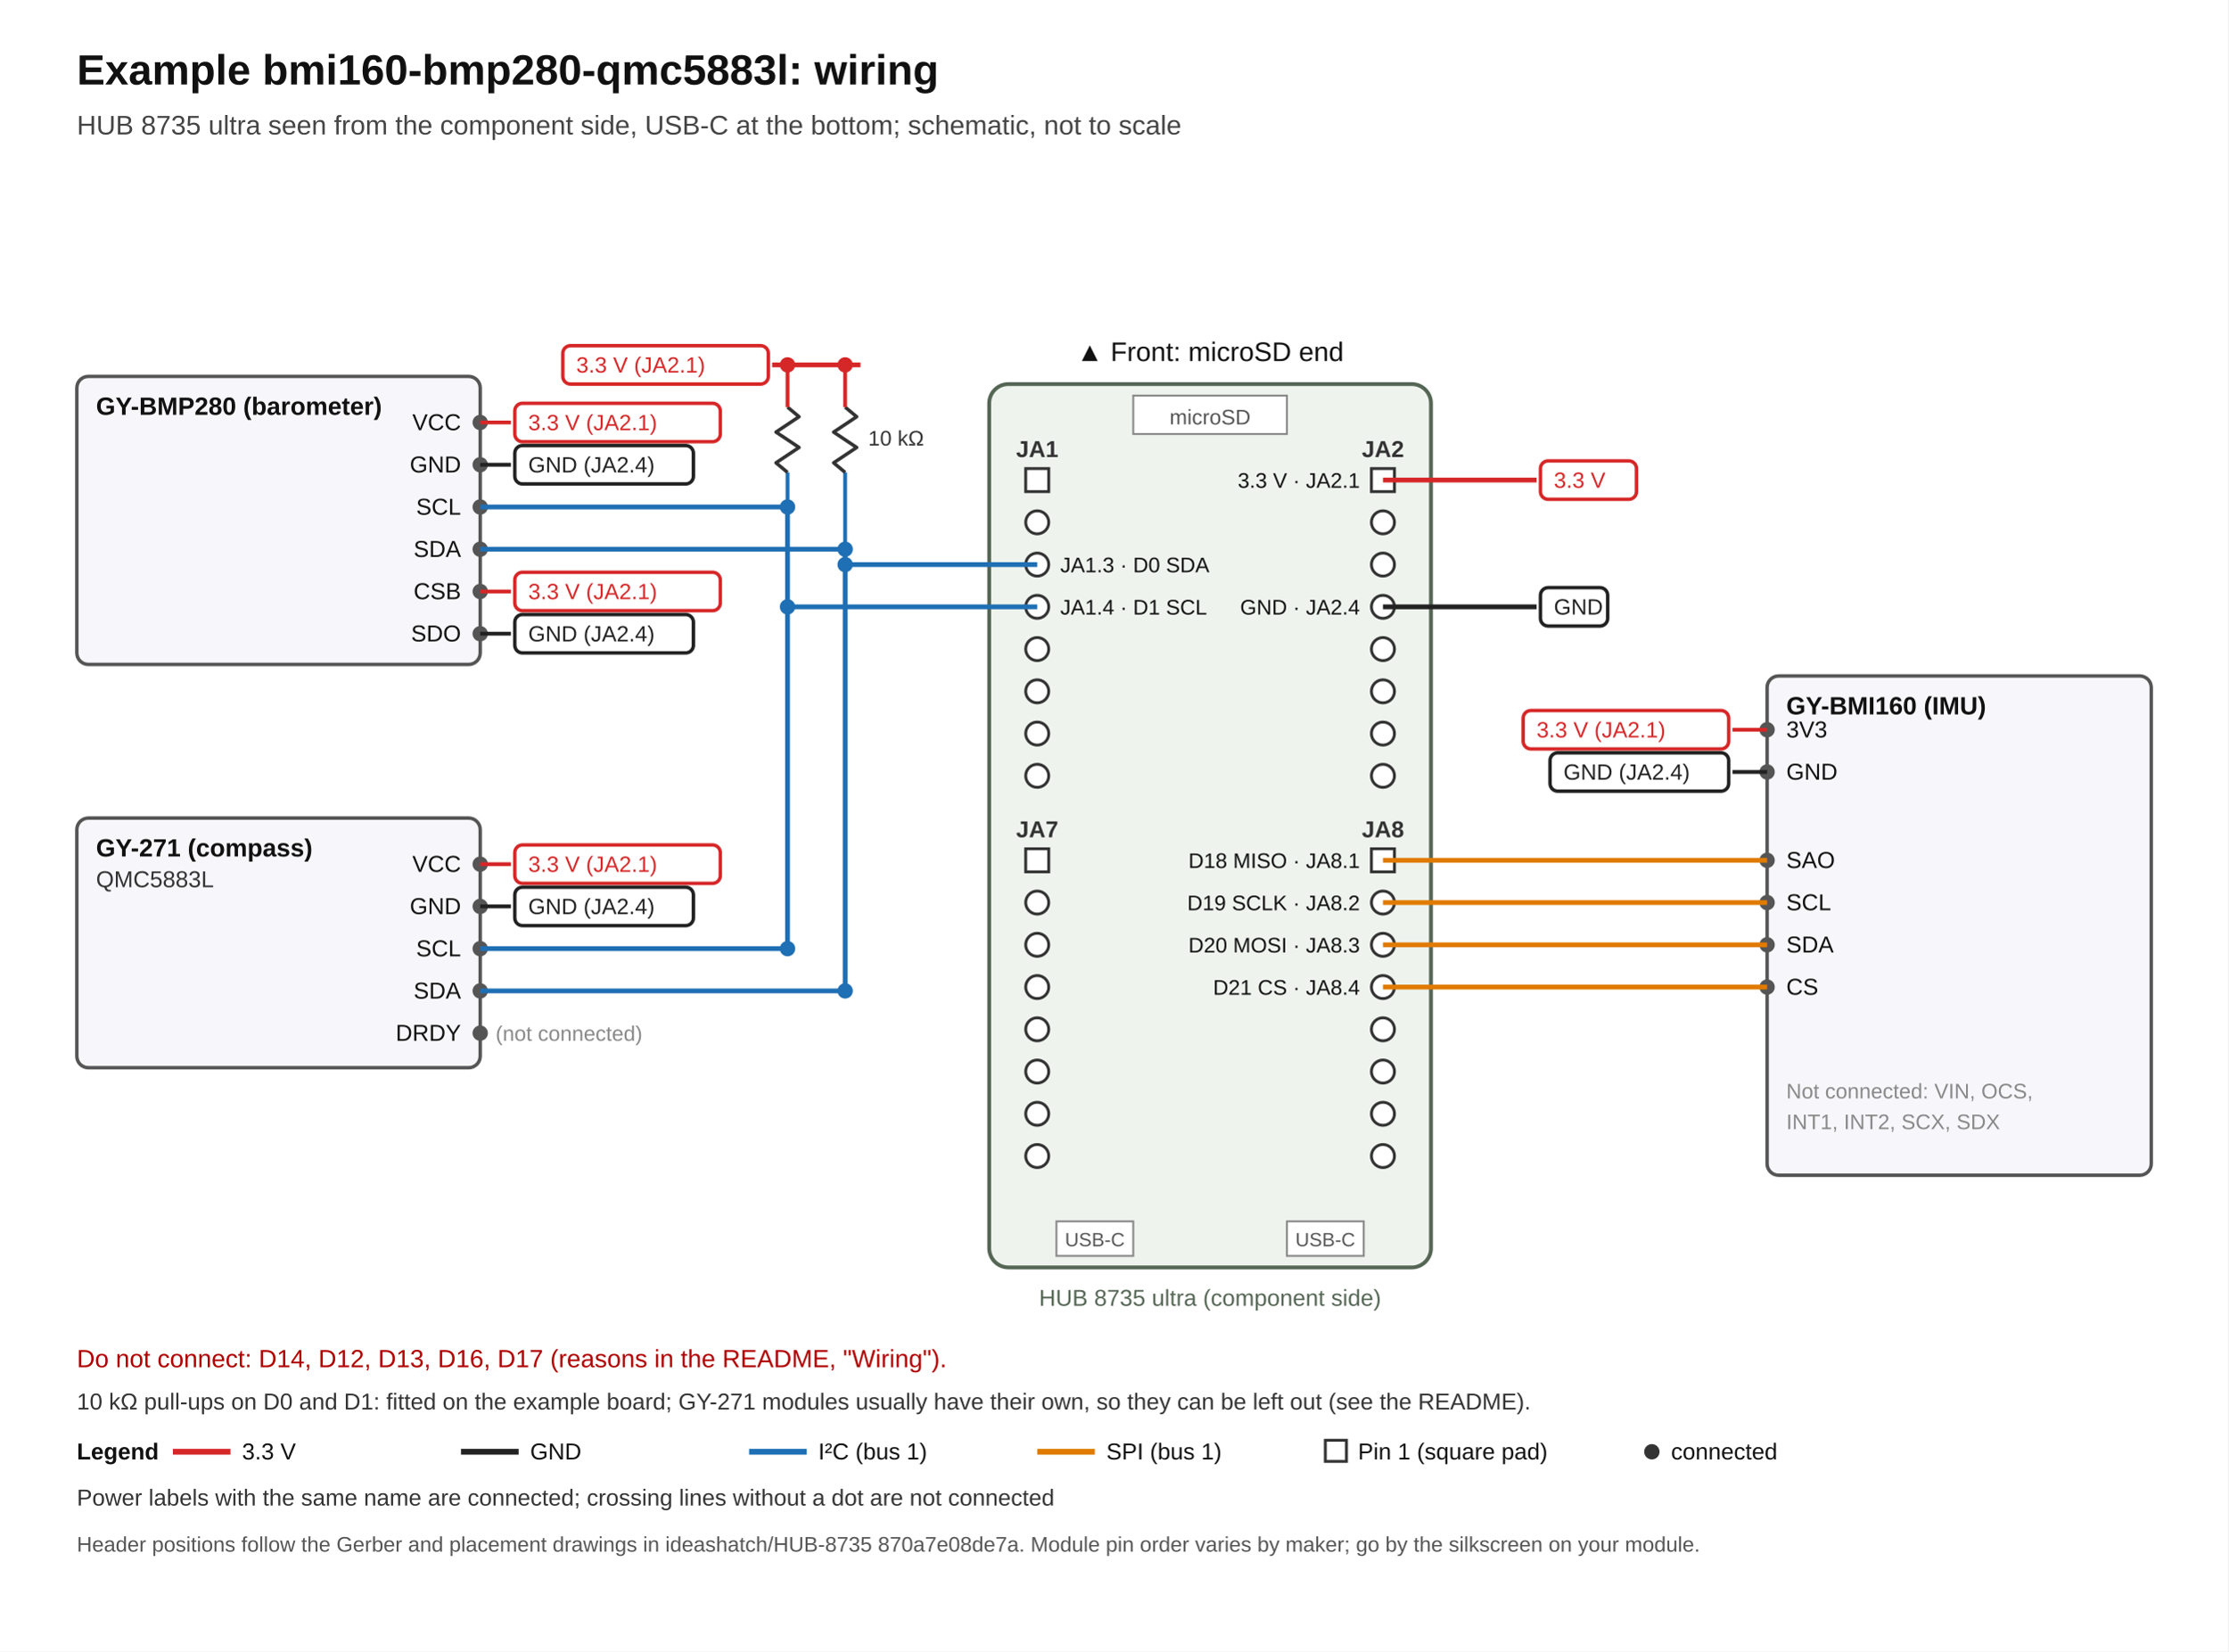
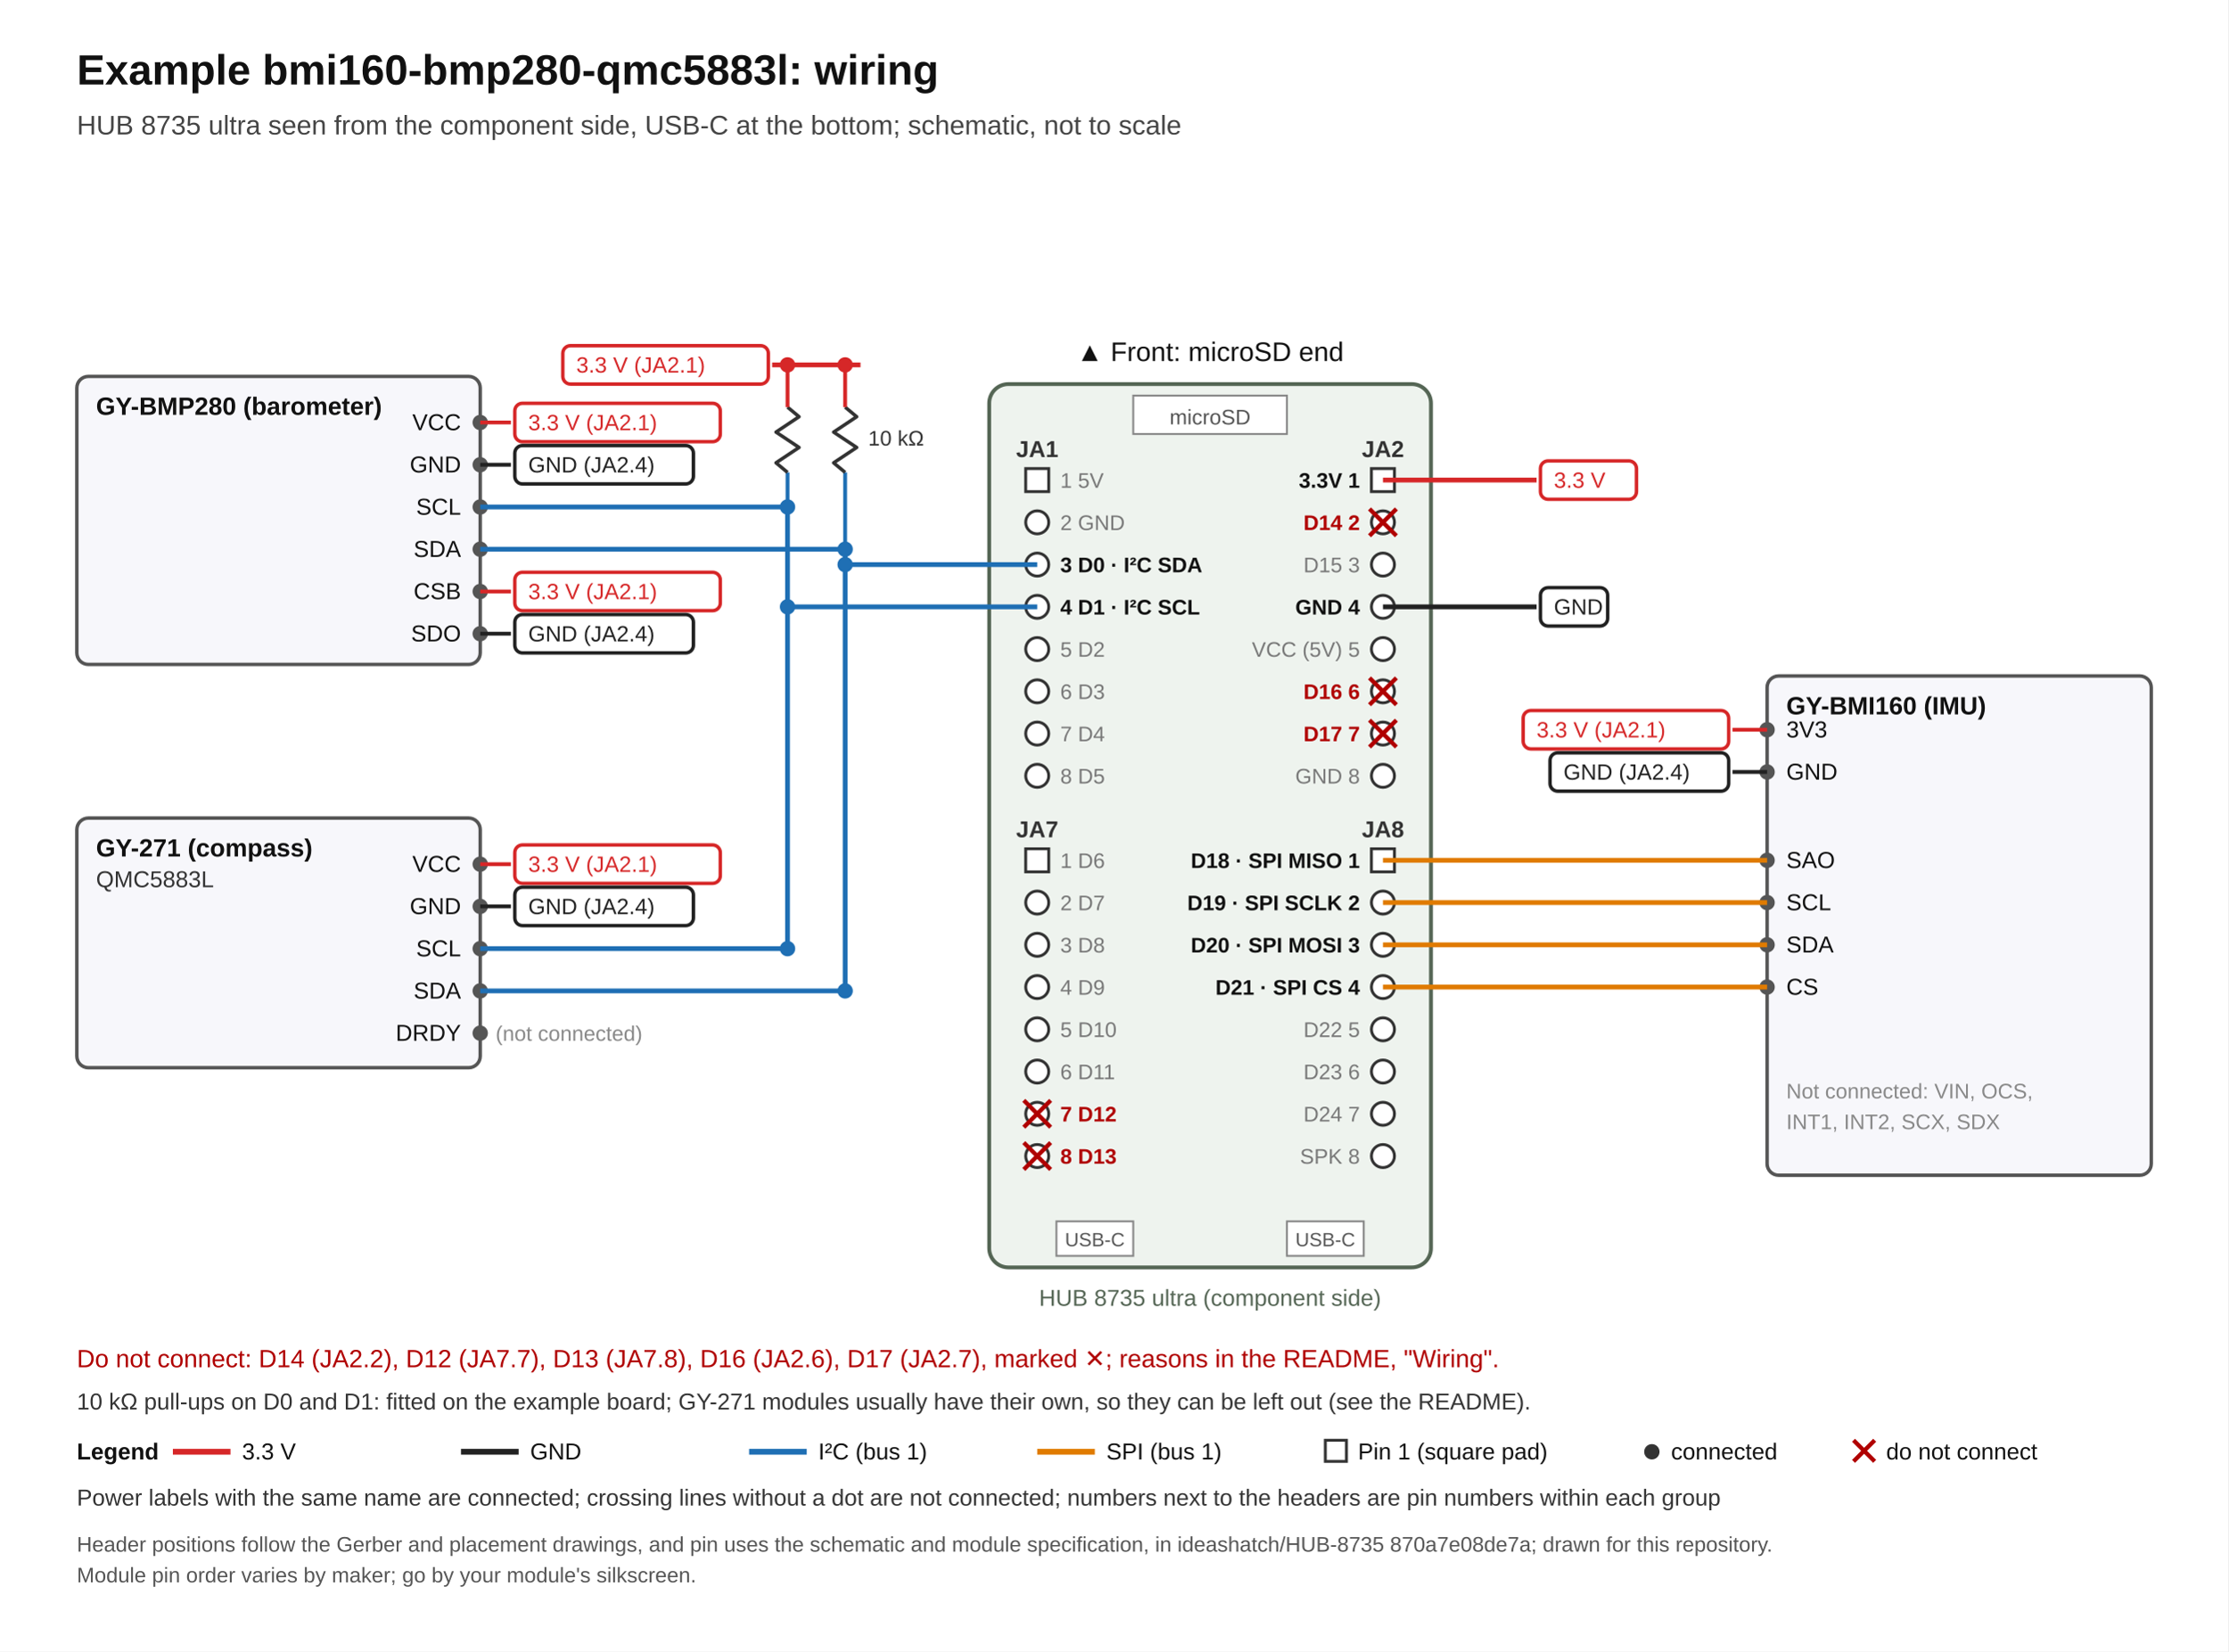
<svg xmlns="http://www.w3.org/2000/svg" width="1160" height="860" viewBox="0 0 1160 860" font-family="'Noto Sans TC','Microsoft JhengHei','PingFang TC','Helvetica Neue',Arial,sans-serif">
  <rect width="1160" height="860" fill="#ffffff" />
  <text x="40" y="44" font-size="22" font-weight="bold" fill="#111">Example bmi160-bmp280-qmc5883l: wiring</text>
  <text x="40" y="70" font-size="14" fill="#444">HUB 8735 ultra seen from the component side, USB-C at the bottom; schematic, not to scale</text>
  <rect x="515" y="200" width="230" height="460" rx="10" fill="#eef3ee" stroke="#556655" stroke-width="2" />
  <text x="630" y="188" font-size="14" text-anchor="middle" fill="#111">▲ Front: microSD end</text>
  <rect x="590" y="206" width="80" height="20" fill="#ffffff" stroke="#888" />
  <text x="630" y="221" font-size="11" text-anchor="middle" fill="#555">microSD</text>
  <rect x="550" y="636" width="40" height="18" fill="#ffffff" stroke="#888" />
  <text x="570" y="649" font-size="10" text-anchor="middle" fill="#555">USB-C</text>
  <rect x="670" y="636" width="40" height="18" fill="#ffffff" stroke="#888" />
  <text x="690" y="649" font-size="10" text-anchor="middle" fill="#555">USB-C</text>
  <text x="630" y="680" font-size="12" text-anchor="middle" fill="#556655">HUB 8735 ultra (component side)</text>
  <rect x="534" y="244" width="12" height="12" fill="#fff" stroke="#333" stroke-width="1.5" />
  <circle cx="540" cy="272" r="6" fill="#fff" stroke="#333" stroke-width="1.5" />
  <circle cx="540" cy="294" r="6" fill="#fff" stroke="#333" stroke-width="1.5" />
  <circle cx="540" cy="316" r="6" fill="#fff" stroke="#333" stroke-width="1.5" />
  <circle cx="540" cy="338" r="6" fill="#fff" stroke="#333" stroke-width="1.5" />
  <circle cx="540" cy="360" r="6" fill="#fff" stroke="#333" stroke-width="1.5" />
  <circle cx="540" cy="382" r="6" fill="#fff" stroke="#333" stroke-width="1.5" />
  <circle cx="540" cy="404" r="6" fill="#fff" stroke="#333" stroke-width="1.5" />
  <text x="540" y="238" font-size="12" font-weight="bold" text-anchor="middle" fill="#333">JA1</text>
  <rect x="534" y="442" width="12" height="12" fill="#fff" stroke="#333" stroke-width="1.5" />
  <circle cx="540" cy="470" r="6" fill="#fff" stroke="#333" stroke-width="1.5" />
  <circle cx="540" cy="492" r="6" fill="#fff" stroke="#333" stroke-width="1.5" />
  <circle cx="540" cy="514" r="6" fill="#fff" stroke="#333" stroke-width="1.5" />
  <circle cx="540" cy="536" r="6" fill="#fff" stroke="#333" stroke-width="1.5" />
  <circle cx="540" cy="558" r="6" fill="#fff" stroke="#333" stroke-width="1.5" />
  <circle cx="540" cy="580" r="6" fill="#fff" stroke="#333" stroke-width="1.5" />
  <circle cx="540" cy="602" r="6" fill="#fff" stroke="#333" stroke-width="1.5" />
  <text x="540" y="436" font-size="12" font-weight="bold" text-anchor="middle" fill="#333">JA7</text>
  <rect x="714" y="244" width="12" height="12" fill="#fff" stroke="#333" stroke-width="1.5" />
  <circle cx="720" cy="272" r="6" fill="#fff" stroke="#333" stroke-width="1.5" />
  <circle cx="720" cy="294" r="6" fill="#fff" stroke="#333" stroke-width="1.5" />
  <circle cx="720" cy="316" r="6" fill="#fff" stroke="#333" stroke-width="1.5" />
  <circle cx="720" cy="338" r="6" fill="#fff" stroke="#333" stroke-width="1.5" />
  <circle cx="720" cy="360" r="6" fill="#fff" stroke="#333" stroke-width="1.5" />
  <circle cx="720" cy="382" r="6" fill="#fff" stroke="#333" stroke-width="1.5" />
  <circle cx="720" cy="404" r="6" fill="#fff" stroke="#333" stroke-width="1.5" />
  <text x="720" y="238" font-size="12" font-weight="bold" text-anchor="middle" fill="#333">JA2</text>
  <rect x="714" y="442" width="12" height="12" fill="#fff" stroke="#333" stroke-width="1.5" />
  <circle cx="720" cy="470" r="6" fill="#fff" stroke="#333" stroke-width="1.5" />
  <circle cx="720" cy="492" r="6" fill="#fff" stroke="#333" stroke-width="1.5" />
  <circle cx="720" cy="514" r="6" fill="#fff" stroke="#333" stroke-width="1.5" />
  <circle cx="720" cy="536" r="6" fill="#fff" stroke="#333" stroke-width="1.5" />
  <circle cx="720" cy="558" r="6" fill="#fff" stroke="#333" stroke-width="1.5" />
  <circle cx="720" cy="580" r="6" fill="#fff" stroke="#333" stroke-width="1.5" />
  <circle cx="720" cy="602" r="6" fill="#fff" stroke="#333" stroke-width="1.5" />
  <text x="720" y="436" font-size="12" font-weight="bold" text-anchor="middle" fill="#333">JA8</text>
-   <text x="552" y="298" font-size="11" fill="#111">JA1.3 · D0 SDA</text>
-   <text x="552" y="320" font-size="11" fill="#111">JA1.4 · D1 SCL</text>
-   <text x="708" y="254" font-size="11" text-anchor="end" fill="#111">3.3 V · JA2.1</text>
-   <text x="708" y="320" font-size="11" text-anchor="end" fill="#111">GND · JA2.4</text>
-   <text x="708" y="452" font-size="11" text-anchor="end" fill="#111">D18 MISO · JA8.1</text>
-   <text x="708" y="474" font-size="11" text-anchor="end" fill="#111">D19 SCLK · JA8.2</text>
-   <text x="708" y="496" font-size="11" text-anchor="end" fill="#111">D20 MOSI · JA8.3</text>
-   <text x="708" y="518" font-size="11" text-anchor="end" fill="#111">D21 CS · JA8.4</text>
+   <text x="552" y="254" font-size="11" font-weight="normal" fill="#777">1  5V</text>
+   <text x="552" y="276" font-size="11" font-weight="normal" fill="#777">2  GND</text>
+   <text x="552" y="298" font-size="11" font-weight="bold" fill="#111">3  D0 · I²C SDA</text>
+   <text x="552" y="320" font-size="11" font-weight="bold" fill="#111">4  D1 · I²C SCL</text>
+   <text x="552" y="342" font-size="11" font-weight="normal" fill="#777">5  D2</text>
+   <text x="552" y="364" font-size="11" font-weight="normal" fill="#777">6  D3</text>
+   <text x="552" y="386" font-size="11" font-weight="normal" fill="#777">7  D4</text>
+   <text x="552" y="408" font-size="11" font-weight="normal" fill="#777">8  D5</text>
+   <text x="552" y="452" font-size="11" font-weight="normal" fill="#777">1  D6</text>
+   <text x="552" y="474" font-size="11" font-weight="normal" fill="#777">2  D7</text>
+   <text x="552" y="496" font-size="11" font-weight="normal" fill="#777">3  D8</text>
+   <text x="552" y="518" font-size="11" font-weight="normal" fill="#777">4  D9</text>
+   <text x="552" y="540" font-size="11" font-weight="normal" fill="#777">5  D10</text>
+   <text x="552" y="562" font-size="11" font-weight="normal" fill="#777">6  D11</text>
+   <text x="552" y="584" font-size="11" font-weight="bold" fill="#b00000">7  D12</text>
+   <path d="M533 573 L547 587 M533 587 L547 573" stroke="#b00000" stroke-width="2.2" />
+   <text x="552" y="606" font-size="11" font-weight="bold" fill="#b00000">8  D13</text>
+   <path d="M533 595 L547 609 M533 609 L547 595" stroke="#b00000" stroke-width="2.2" />
+   <text x="708" y="254" font-size="11" font-weight="bold" text-anchor="end" fill="#111">3.3V  1</text>
+   <text x="708" y="276" font-size="11" font-weight="bold" text-anchor="end" fill="#b00000">D14  2</text>
+   <path d="M713 265 L727 279 M713 279 L727 265" stroke="#b00000" stroke-width="2.2" />
+   <text x="708" y="298" font-size="11" font-weight="normal" text-anchor="end" fill="#777">D15  3</text>
+   <text x="708" y="320" font-size="11" font-weight="bold" text-anchor="end" fill="#111">GND  4</text>
+   <text x="708" y="342" font-size="11" font-weight="normal" text-anchor="end" fill="#777">VCC (5V)  5</text>
+   <text x="708" y="364" font-size="11" font-weight="bold" text-anchor="end" fill="#b00000">D16  6</text>
+   <path d="M713 353 L727 367 M713 367 L727 353" stroke="#b00000" stroke-width="2.2" />
+   <text x="708" y="386" font-size="11" font-weight="bold" text-anchor="end" fill="#b00000">D17  7</text>
+   <path d="M713 375 L727 389 M713 389 L727 375" stroke="#b00000" stroke-width="2.2" />
+   <text x="708" y="408" font-size="11" font-weight="normal" text-anchor="end" fill="#777">GND  8</text>
+   <text x="708" y="452" font-size="11" font-weight="bold" text-anchor="end" fill="#111">D18 · SPI MISO  1</text>
+   <text x="708" y="474" font-size="11" font-weight="bold" text-anchor="end" fill="#111">D19 · SPI SCLK  2</text>
+   <text x="708" y="496" font-size="11" font-weight="bold" text-anchor="end" fill="#111">D20 · SPI MOSI  3</text>
+   <text x="708" y="518" font-size="11" font-weight="bold" text-anchor="end" fill="#111">D21 · SPI CS  4</text>
+   <text x="708" y="540" font-size="11" font-weight="normal" text-anchor="end" fill="#777">D22  5</text>
+   <text x="708" y="562" font-size="11" font-weight="normal" text-anchor="end" fill="#777">D23  6</text>
+   <text x="708" y="584" font-size="11" font-weight="normal" text-anchor="end" fill="#777">D24  7</text>
+   <text x="708" y="606" font-size="11" font-weight="normal" text-anchor="end" fill="#777">SPK  8</text>
  <polyline points="720,250 800,250" fill="none" stroke="#d62728" stroke-width="2.5" stroke-linejoin="round" />
  <rect x="802" y="240" width="50" height="20" rx="4" fill="#fff" stroke="#d62728" stroke-width="1.8" />
  <text x="809" y="254" font-size="11.5" fill="#d62728">3.3 V</text>
  <polyline points="720,316 800,316" fill="none" stroke="#222222" stroke-width="2.5" stroke-linejoin="round" />
  <rect x="802" y="306" width="35" height="20" rx="4" fill="#fff" stroke="#222222" stroke-width="1.8" />
  <text x="809" y="320" font-size="11.5" fill="#222222">GND</text>
  <rect x="40" y="196" width="210" height="150" rx="6" fill="#f7f7fb" stroke="#555" stroke-width="1.8" />
  <text x="50" y="216" font-size="13" font-weight="bold" fill="#111">GY-BMP280 (barometer)</text>
  <circle cx="250" cy="220" r="4" fill="#555" />
  <text x="240" y="224" font-size="12" text-anchor="end" fill="#111">VCC</text>
  <circle cx="250" cy="242" r="4" fill="#555" />
  <text x="240" y="246" font-size="12" text-anchor="end" fill="#111">GND</text>
  <circle cx="250" cy="264" r="4" fill="#555" />
  <text x="240" y="268" font-size="12" text-anchor="end" fill="#111">SCL</text>
  <circle cx="250" cy="286" r="4" fill="#555" />
  <text x="240" y="290" font-size="12" text-anchor="end" fill="#111">SDA</text>
  <circle cx="250" cy="308" r="4" fill="#555" />
  <text x="240" y="312" font-size="12" text-anchor="end" fill="#111">CSB</text>
  <circle cx="250" cy="330" r="4" fill="#555" />
  <text x="240" y="334" font-size="12" text-anchor="end" fill="#111">SDO</text>
  <rect x="40" y="426" width="210" height="130" rx="6" fill="#f7f7fb" stroke="#555" stroke-width="1.8" />
  <text x="50" y="446" font-size="13" font-weight="bold" fill="#111">GY-271 (compass)</text>
  <text x="50" y="462" font-size="12" fill="#333">QMC5883L</text>
  <circle cx="250" cy="450" r="4" fill="#555" />
  <text x="240" y="454" font-size="12" text-anchor="end" fill="#111">VCC</text>
  <circle cx="250" cy="472" r="4" fill="#555" />
  <text x="240" y="476" font-size="12" text-anchor="end" fill="#111">GND</text>
  <circle cx="250" cy="494" r="4" fill="#555" />
  <text x="240" y="498" font-size="12" text-anchor="end" fill="#111">SCL</text>
  <circle cx="250" cy="516" r="4" fill="#555" />
  <text x="240" y="520" font-size="12" text-anchor="end" fill="#111">SDA</text>
  <circle cx="250" cy="538" r="4" fill="#555" />
  <text x="240" y="542" font-size="12" text-anchor="end" fill="#111">DRDY</text>
  <polyline points="410,264 410,494" fill="none" stroke="#1f6fb4" stroke-width="2.5" stroke-linejoin="round" />
  <polyline points="440,286 440,516" fill="none" stroke="#1f6fb4" stroke-width="2.5" stroke-linejoin="round" />
  <polyline points="250,264 410,264" fill="none" stroke="#1f6fb4" stroke-width="2.5" stroke-linejoin="round" />
  <polyline points="250,286 440,286" fill="none" stroke="#1f6fb4" stroke-width="2.5" stroke-linejoin="round" />
  <polyline points="250,494 410,494" fill="none" stroke="#1f6fb4" stroke-width="2.5" stroke-linejoin="round" />
  <polyline points="250,516 440,516" fill="none" stroke="#1f6fb4" stroke-width="2.5" stroke-linejoin="round" />
  <polyline points="540,294 440,294" fill="none" stroke="#1f6fb4" stroke-width="2.5" stroke-linejoin="round" />
  <circle cx="440" cy="294" r="4" fill="#1f6fb4" />
  <polyline points="540,316 410,316" fill="none" stroke="#1f6fb4" stroke-width="2.5" stroke-linejoin="round" />
  <circle cx="410" cy="316" r="4" fill="#1f6fb4" />
  <circle cx="410" cy="264" r="4" fill="#1f6fb4" />
  <circle cx="440" cy="286" r="4" fill="#1f6fb4" />
  <circle cx="410" cy="494" r="4" fill="#1f6fb4" />
  <circle cx="440" cy="516" r="4" fill="#1f6fb4" />
  <polyline points="410,264 410,246" fill="none" stroke="#1f6fb4" stroke-width="2" stroke-linejoin="round" />
  <polyline points="410,246 404,241 416,233 404,225 416,217 410,212" fill="none" stroke="#333" stroke-width="1.8" stroke-linejoin="round" />
  <polyline points="410,212 410,190" fill="none" stroke="#d62728" stroke-width="2" stroke-linejoin="round" />
  <polyline points="440,286 440,246" fill="none" stroke="#1f6fb4" stroke-width="2" stroke-linejoin="round" />
  <polyline points="440,246 434,241 446,233 434,225 446,217 440,212" fill="none" stroke="#333" stroke-width="1.8" stroke-linejoin="round" />
  <polyline points="440,212 440,190" fill="none" stroke="#d62728" stroke-width="2" stroke-linejoin="round" />
  <polyline points="402,190 448,190" fill="none" stroke="#d62728" stroke-width="2.5" stroke-linejoin="round" />
  <circle cx="410" cy="190" r="4" fill="#d62728" />
  <circle cx="440" cy="190" r="4" fill="#d62728" />
  <text x="452" y="232" font-size="11" fill="#333">10 kΩ</text>
  <rect x="293" y="180" width="107" height="20" rx="4" fill="#fff" stroke="#d62728" stroke-width="1.8" />
  <text x="300" y="194" font-size="11.5" fill="#d62728">3.3 V (JA2.1)</text>
  <polyline points="250,220 266,220" fill="none" stroke="#d62728" stroke-width="2" stroke-linejoin="round" />
  <rect x="268" y="210" width="107" height="20" rx="4" fill="#fff" stroke="#d62728" stroke-width="1.8" />
  <text x="275" y="224" font-size="11.5" fill="#d62728">3.3 V (JA2.1)</text>
  <polyline points="250,242 266,242" fill="none" stroke="#222222" stroke-width="2" stroke-linejoin="round" />
  <rect x="268" y="232" width="93" height="20" rx="4" fill="#fff" stroke="#222222" stroke-width="1.8" />
  <text x="275" y="246" font-size="11.5" fill="#222222">GND (JA2.4)</text>
  <polyline points="250,308 266,308" fill="none" stroke="#d62728" stroke-width="2" stroke-linejoin="round" />
  <rect x="268" y="298" width="107" height="20" rx="4" fill="#fff" stroke="#d62728" stroke-width="1.8" />
  <text x="275" y="312" font-size="11.5" fill="#d62728">3.3 V (JA2.1)</text>
  <polyline points="250,330 266,330" fill="none" stroke="#222222" stroke-width="2" stroke-linejoin="round" />
  <rect x="268" y="320" width="93" height="20" rx="4" fill="#fff" stroke="#222222" stroke-width="1.8" />
  <text x="275" y="334" font-size="11.5" fill="#222222">GND (JA2.4)</text>
  <polyline points="250,450 266,450" fill="none" stroke="#d62728" stroke-width="2" stroke-linejoin="round" />
  <rect x="268" y="440" width="107" height="20" rx="4" fill="#fff" stroke="#d62728" stroke-width="1.8" />
  <text x="275" y="454" font-size="11.5" fill="#d62728">3.3 V (JA2.1)</text>
  <polyline points="250,472 266,472" fill="none" stroke="#222222" stroke-width="2" stroke-linejoin="round" />
  <rect x="268" y="462" width="93" height="20" rx="4" fill="#fff" stroke="#222222" stroke-width="1.8" />
  <text x="275" y="476" font-size="11.5" fill="#222222">GND (JA2.4)</text>
  <text x="258" y="542" font-size="11" fill="#888888">(not connected)</text>
  <rect x="920" y="352" width="200" height="260" rx="6" fill="#f7f7fb" stroke="#555" stroke-width="1.8" />
  <text x="930" y="372" font-size="13" font-weight="bold" fill="#111">GY-BMI160 (IMU)</text>
  <circle cx="920" cy="380" r="4" fill="#555" />
  <text x="930" y="384" font-size="12" fill="#111">3V3</text>
  <circle cx="920" cy="402" r="4" fill="#555" />
  <text x="930" y="406" font-size="12" fill="#111">GND</text>
  <circle cx="920" cy="448" r="4" fill="#555" />
  <text x="930" y="452" font-size="12" fill="#111">SAO</text>
  <circle cx="920" cy="470" r="4" fill="#555" />
  <text x="930" y="474" font-size="12" fill="#111">SCL</text>
  <circle cx="920" cy="492" r="4" fill="#555" />
  <text x="930" y="496" font-size="12" fill="#111">SDA</text>
  <circle cx="920" cy="514" r="4" fill="#555" />
  <text x="930" y="518" font-size="12" fill="#111">CS</text>
  <text x="930" y="572" font-size="11" fill="#888888">Not connected: VIN, OCS,</text>
  <text x="930" y="588" font-size="11" fill="#888888">INT1, INT2, SCX, SDX</text>
  <polyline points="920,380 902,380" fill="none" stroke="#d62728" stroke-width="2" stroke-linejoin="round" />
  <rect x="793" y="370" width="107" height="20" rx="4" fill="#fff" stroke="#d62728" stroke-width="1.8" />
  <text x="800" y="384" font-size="11.5" fill="#d62728">3.3 V (JA2.1)</text>
  <polyline points="920,402 902,402" fill="none" stroke="#222222" stroke-width="2" stroke-linejoin="round" />
  <rect x="807" y="392" width="93" height="20" rx="4" fill="#fff" stroke="#222222" stroke-width="1.8" />
  <text x="814" y="406" font-size="11.5" fill="#222222">GND (JA2.4)</text>
  <polyline points="720,448 920,448" fill="none" stroke="#e07b00" stroke-width="2.5" stroke-linejoin="round" />
  <polyline points="720,470 920,470" fill="none" stroke="#e07b00" stroke-width="2.5" stroke-linejoin="round" />
  <polyline points="720,492 920,492" fill="none" stroke="#e07b00" stroke-width="2.5" stroke-linejoin="round" />
  <polyline points="720,514 920,514" fill="none" stroke="#e07b00" stroke-width="2.5" stroke-linejoin="round" />
-   <text x="40" y="712" font-size="13" fill="#b00000">Do not connect: D14, D12, D13, D16, D17 (reasons in the README, "Wiring").</text>
+   <text x="40" y="712" font-size="13" fill="#b00000">Do not connect: D14 (JA2.2), D12 (JA7.7), D13 (JA7.8), D16 (JA2.6), D17 (JA2.7), marked ✕; reasons in the README, "Wiring".</text>
  <text x="40" y="734" font-size="12" fill="#333">10 kΩ pull-ups on D0 and D1: fitted on the example board; GY-271 modules usually have their own, so they can be left out (see the README).</text>
  <text x="40" y="760" font-size="12" font-weight="bold" fill="#111">Legend</text>
  <polyline points="90,756 120,756" fill="none" stroke="#d62728" stroke-width="3" stroke-linejoin="round" />
  <text x="126" y="760" font-size="12" fill="#111">3.3 V</text>
  <polyline points="240,756 270,756" fill="none" stroke="#222222" stroke-width="3" stroke-linejoin="round" />
  <text x="276" y="760" font-size="12" fill="#111">GND</text>
  <polyline points="390,756 420,756" fill="none" stroke="#1f6fb4" stroke-width="3" stroke-linejoin="round" />
  <text x="426" y="760" font-size="12" fill="#111">I²C (bus 1)</text>
  <polyline points="540,756 570,756" fill="none" stroke="#e07b00" stroke-width="3" stroke-linejoin="round" />
  <text x="576" y="760" font-size="12" fill="#111">SPI (bus 1)</text>
  <rect x="690" y="750" width="11" height="11" fill="#fff" stroke="#333" stroke-width="1.5" />
  <text x="707" y="760" font-size="12" fill="#111">Pin 1 (square pad)</text>
  <circle cx="860" cy="756" r="4" fill="#333" />
  <text x="870" y="760" font-size="12" fill="#111">connected</text>
-   <text x="40" y="784" font-size="12" fill="#333">Power labels with the same name are connected; crossing lines without a dot are not connected</text>
-   <text x="40" y="808" font-size="11" fill="#555">Header positions follow the Gerber and placement drawings in ideashatch/HUB-8735 870a7e08de7a. Module pin order varies by maker; go by the silkscreen on your module.</text>
+   <path d="M965 750 L976 761 M965 761 L976 750" stroke="#b00000" stroke-width="2.2" />
+   <text x="982" y="760" font-size="12" fill="#111">do not connect</text>
+   <text x="40" y="784" font-size="12" fill="#333">Power labels with the same name are connected; crossing lines without a dot are not connected; numbers next to the headers are pin numbers within each group</text>
+   <text x="40" y="808" font-size="11" fill="#555">Header positions follow the Gerber and placement drawings, and pin uses the schematic and module specification, in ideashatch/HUB-8735 870a7e08de7a; drawn for this repository.</text>
+   <text x="40" y="824" font-size="11" fill="#555">Module pin order varies by maker; go by your module's silkscreen.</text>
</svg>
